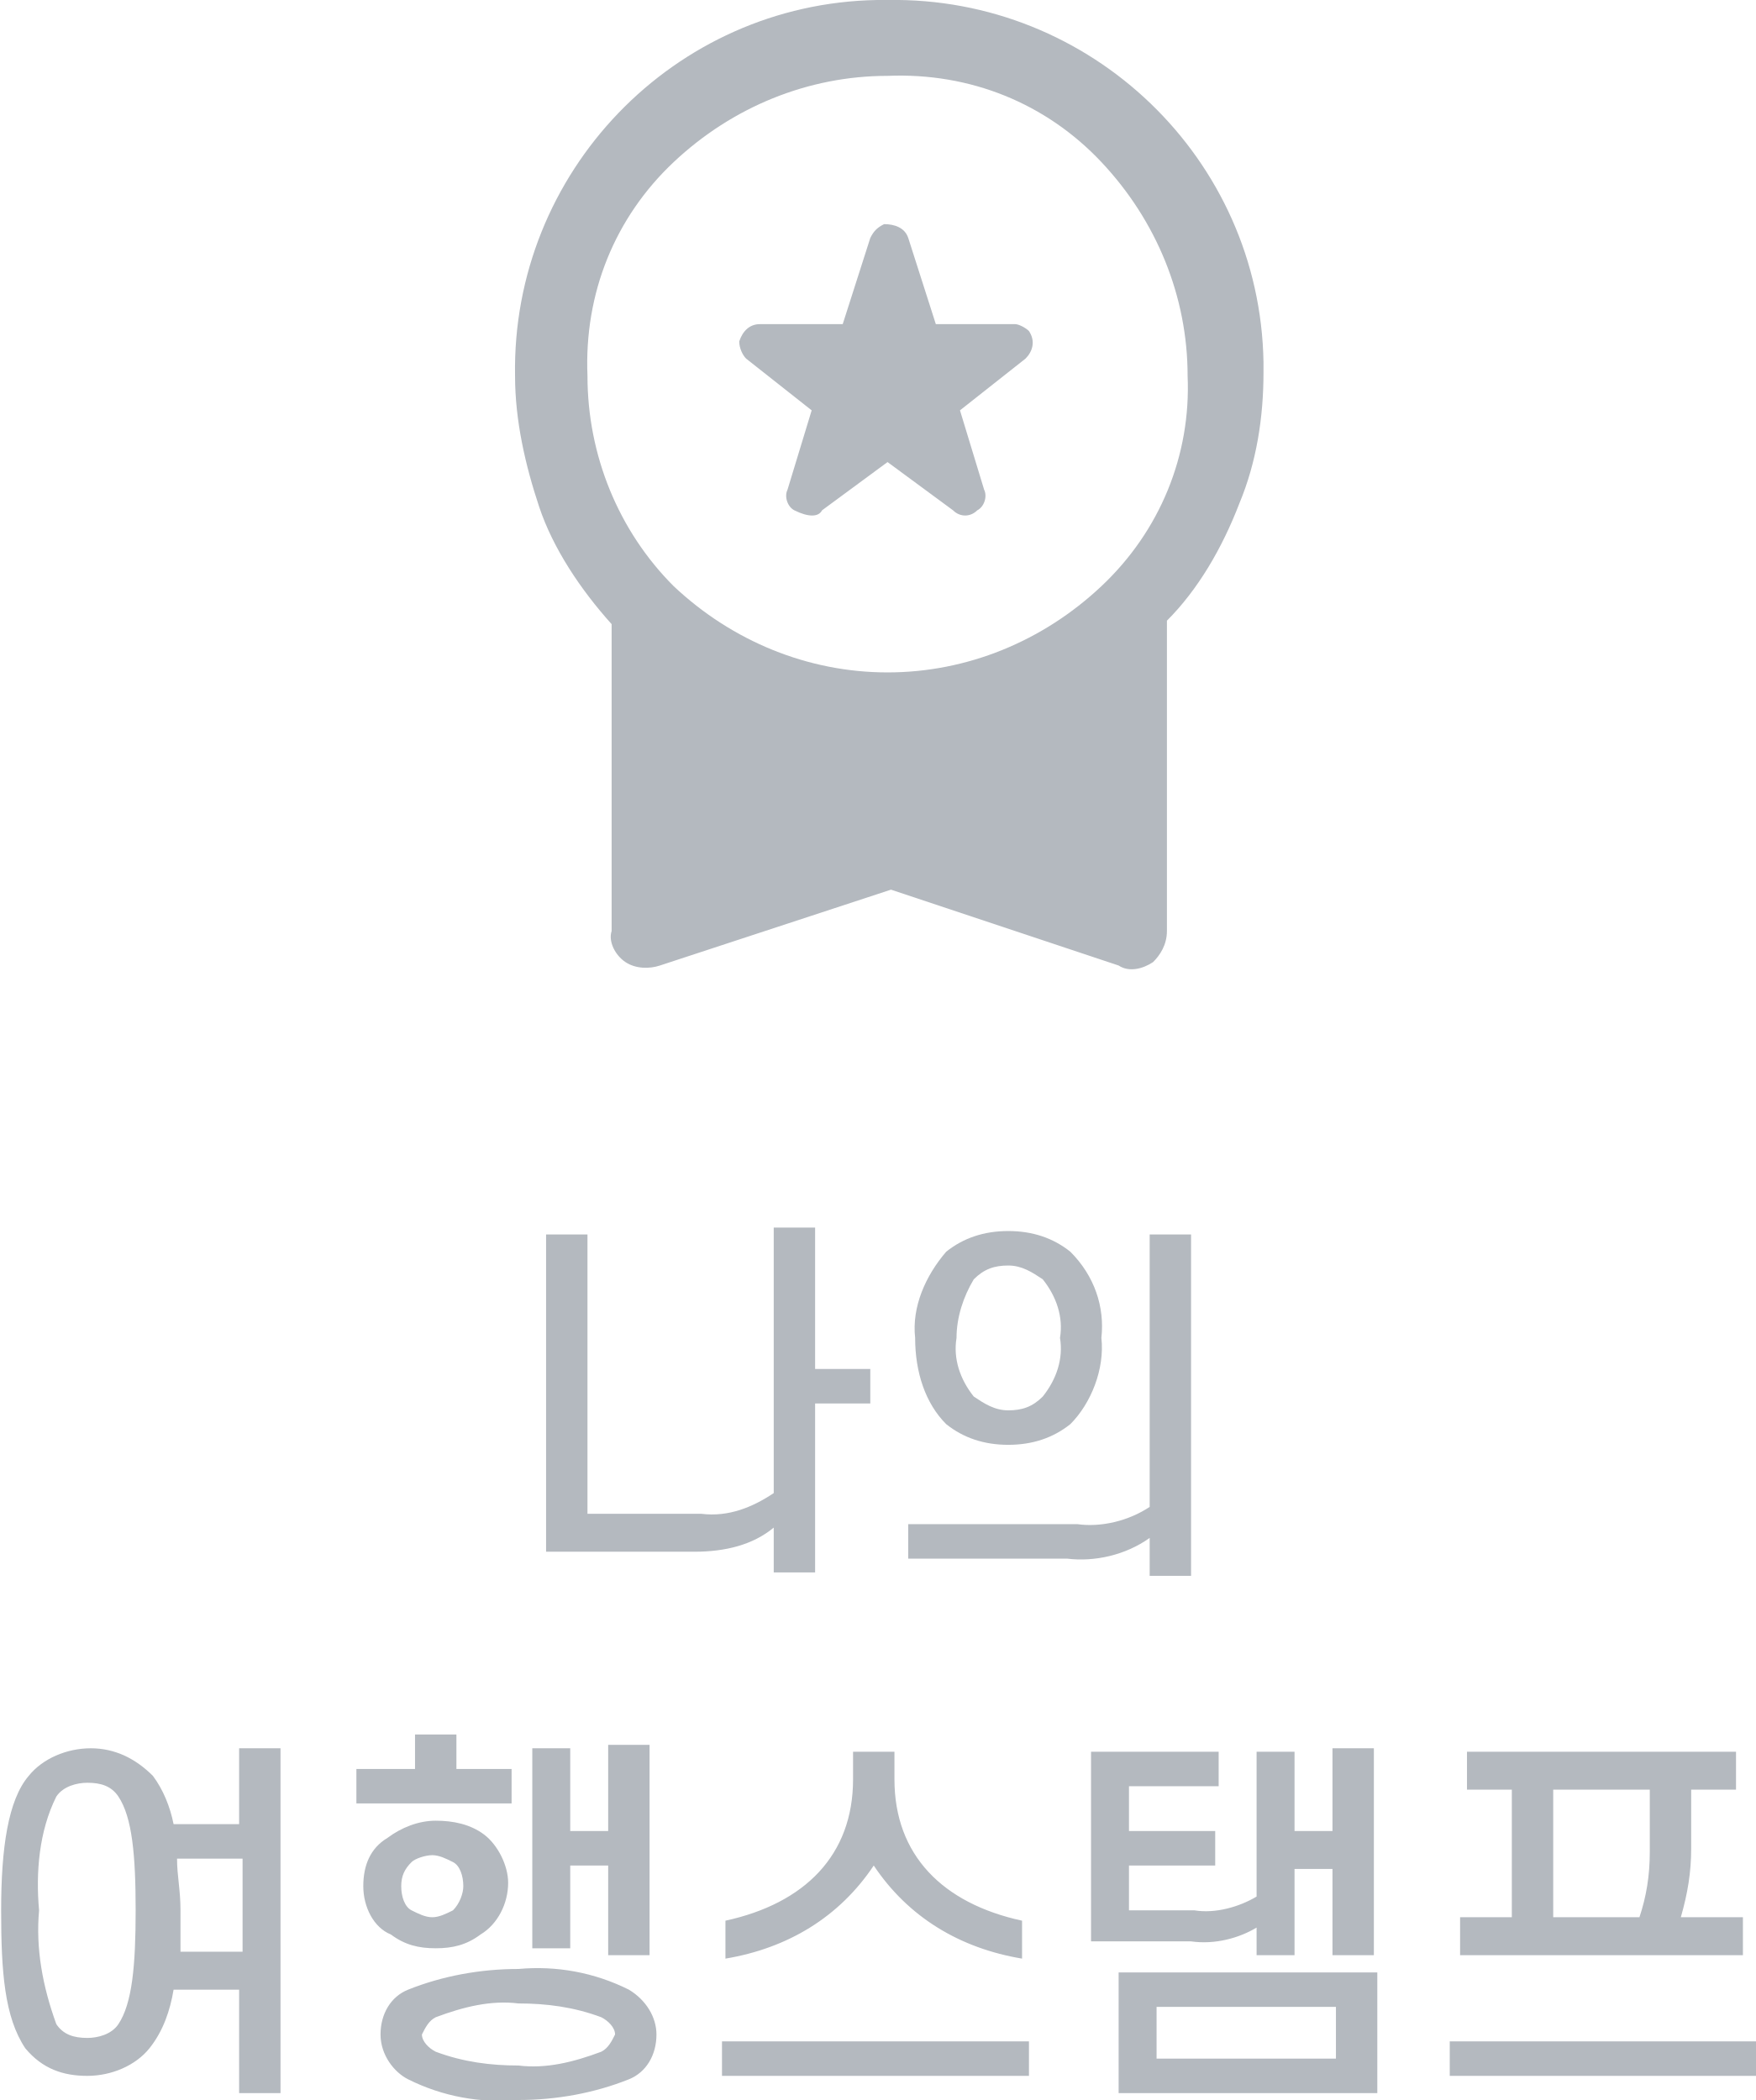
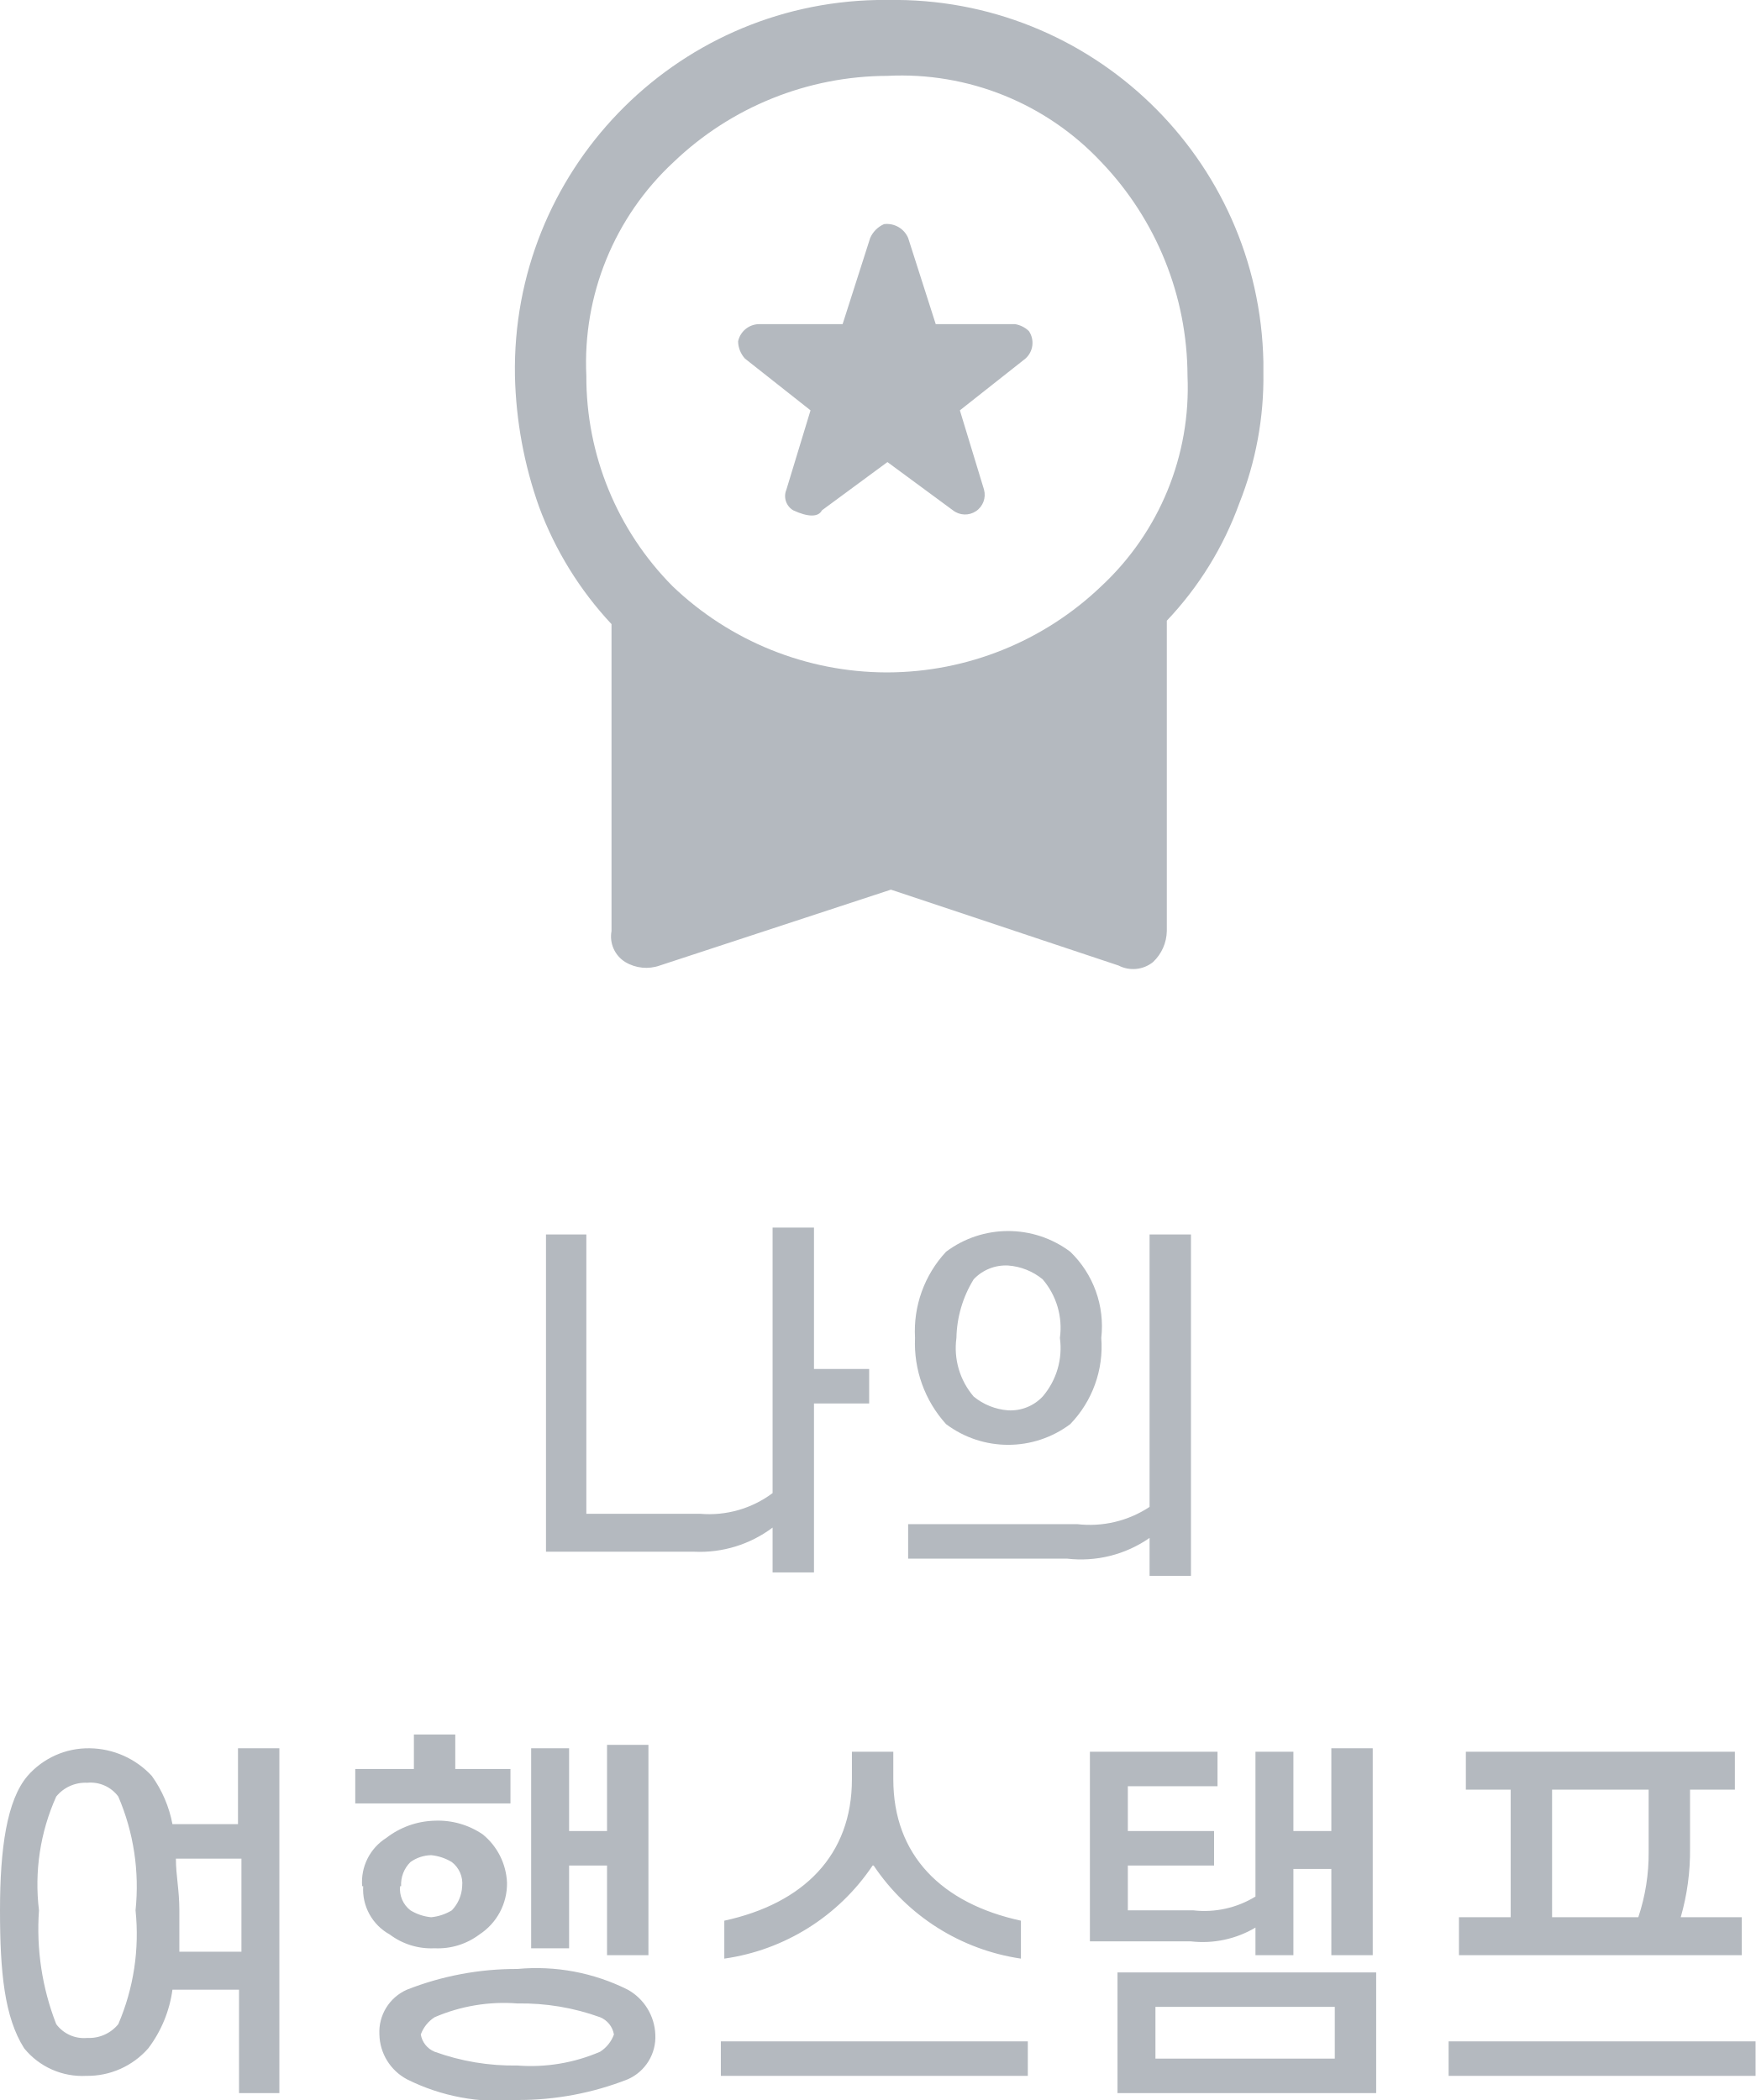
- <svg xmlns="http://www.w3.org/2000/svg" version="1.1" id="레이어_1" x="0px" y="0px" viewBox="0 0 50.9 60.9" style="enable-background:new 0 0 50.9 60.9;" xml:space="preserve">
-   <style type="text/css">
- 	.st0{fill:#B4B9BF;}
- </style>
-   <g id="그룹_137" transform="translate(-129.667 -54)">
-     <path id="패스_74" class="st0" d="M149.8,99h-4.3v-9.2h1.2v8.1h3.3c0.8,0.1,1.5-0.2,2.1-0.6v-7.7h1.2v4.1h1.6v1h-1.6v4.9h-1.2   v-1.3C151.5,98.8,150.7,99,149.8,99z M156.2,92.8c-0.1-0.9,0.3-1.8,0.9-2.5c0.5-0.4,1.1-0.6,1.8-0.6c0.7,0,1.3,0.2,1.8,0.6   c0.7,0.7,1,1.6,0.9,2.5c0.1,0.9-0.3,1.9-0.9,2.5c-0.5,0.4-1.1,0.6-1.8,0.6c-0.7,0-1.3-0.2-1.8-0.6   C156.5,94.7,156.2,93.8,156.2,92.8L156.2,92.8z M157.4,92.8c-0.1,0.6,0.1,1.2,0.5,1.7c0.3,0.2,0.6,0.4,1,0.4c0.4,0,0.7-0.1,1-0.4   c0.4-0.5,0.6-1.1,0.5-1.7c0.1-0.6-0.1-1.2-0.5-1.7c-0.3-0.2-0.6-0.4-1-0.4c-0.4,0-0.7,0.1-1,0.4C157.6,91.6,157.4,92.2,157.4,92.8   L157.4,92.8z M164.2,89.7v10H163v-1.1c-0.7,0.5-1.6,0.7-2.4,0.6h-4.6v-1h4.9c0.7,0.1,1.5-0.1,2.1-0.5v-7.9H164.2z M133.6,109.4   c0-1.6-0.1-2.7-0.5-3.3c-0.2-0.3-0.5-0.4-0.9-0.4c-0.3,0-0.7,0.1-0.9,0.4c-0.5,1-0.6,2.2-0.5,3.3c-0.1,1.1,0.1,2.2,0.5,3.3   c0.2,0.3,0.5,0.4,0.9,0.4c0.3,0,0.7-0.1,0.9-0.4C133.5,112.1,133.6,111,133.6,109.4z M129.7,109.4c0-1.8,0.2-3.2,0.8-3.9   c0.4-0.5,1.1-0.8,1.8-0.8c0.7,0,1.3,0.3,1.8,0.8c0.3,0.4,0.5,0.9,0.6,1.4h1.9v-2.2h1.2v10h-1.2v-3h-1.9c-0.1,0.6-0.3,1.2-0.7,1.7   c-0.4,0.5-1.1,0.8-1.8,0.8c-0.7,0-1.3-0.2-1.8-0.8C129.8,112.5,129.7,111.2,129.7,109.4z M134.8,107.9c0,0.5,0.1,0.9,0.1,1.5   c0,0.4,0,0.9,0,1.2h1.8v-2.7H134.8z M144.5,106.3H140v-1h1.7v-1h1.2v1h1.6L144.5,106.3z M141.3,108.7c0,0.3,0.1,0.6,0.3,0.7   c0.2,0.1,0.4,0.2,0.6,0.2c0.2,0,0.4-0.1,0.6-0.2c0.2-0.2,0.3-0.5,0.3-0.7c0-0.3-0.1-0.6-0.3-0.7c-0.2-0.1-0.4-0.2-0.6-0.2   c-0.2,0-0.5,0.1-0.6,0.2C141.4,108.2,141.3,108.4,141.3,108.7z M140.2,108.7c0-0.6,0.2-1.1,0.7-1.4c0.4-0.3,0.9-0.5,1.4-0.5   c0.5,0,1,0.1,1.4,0.4c0.4,0.3,0.7,0.9,0.7,1.4c0,0.6-0.3,1.2-0.8,1.5c-0.4,0.3-0.8,0.4-1.3,0.4c-0.5,0-0.9-0.1-1.3-0.4   C140.5,109.9,140.2,109.3,140.2,108.7z M148.5,110.7h-1.2v-2.6h-1.1v2.4h-1.1v-5.8h1.1v2.4h1.1v-2.5h1.2V110.7z M140.7,113   c0-0.6,0.3-1.1,0.8-1.3c1-0.4,2.1-0.6,3.2-0.6c1.1-0.1,2.2,0.1,3.2,0.6c0.5,0.3,0.8,0.8,0.8,1.3c0,0.6-0.3,1.1-0.8,1.3   c-1,0.4-2.1,0.6-3.2,0.6c-1.1,0.1-2.2-0.1-3.2-0.6C141.1,114.1,140.7,113.6,140.7,113L140.7,113z M141.9,113c0,0.2,0.2,0.4,0.4,0.5   c0.8,0.3,1.6,0.4,2.4,0.4c0.8,0.1,1.6-0.1,2.4-0.4c0.2-0.1,0.3-0.3,0.4-0.5c0-0.2-0.2-0.4-0.4-0.5c-0.8-0.3-1.6-0.4-2.4-0.4   c-0.8-0.1-1.6,0.1-2.4,0.4C142.1,112.6,142,112.8,141.9,113L141.9,113z M155,108.1c-1,1.5-2.5,2.4-4.3,2.7v-1.1   c2.3-0.5,3.7-1.9,3.7-4.1v-0.8h1.2v0.8c0,2.2,1.4,3.6,3.7,4.1v1.1C157.5,110.5,156,109.6,155,108.1z M150.6,114.2v-1h8.9v1   L150.6,114.2z M164.2,110.3h-2.9v-5.5h3.7v1h-2.6v1.3h2.5v1h-2.5v1.3h1.9c0.6,0.1,1.3-0.1,1.8-0.4v-4.2h1.1v2.3h1.1v-2.4h1.2v6   h-1.2v-2.5h-1.1v2.5h-1.1v-0.8C165.6,110.2,164.9,110.4,164.2,110.3z M162.1,114.7v-3.5h7.5v3.5H162.1z M168.4,112.2h-5.2v1.5h5.2   V112.2z M178.4,109.6h1.8v1.1H172v-1.1h1.5v-3.7h-1.3v-1.1h7.8v1.1h-1.3v1.7C178.7,108.3,178.6,108.9,178.4,109.6z M174.7,105.9   v3.7h2.5c0.2-0.6,0.3-1.2,0.3-1.9v-1.8H174.7z M171.7,114.2v-1h8.9v1L171.7,114.2z" />
-     <path id="workspace_premium_FILL1_wght400_GRAD-25_opsz40" class="st0" d="M153.5,68.8l1.9-1.4l1.9,1.4c0.2,0.2,0.5,0.2,0.7,0   c0.2-0.1,0.3-0.4,0.2-0.6l-0.7-2.3l1.9-1.5c0.2-0.2,0.3-0.5,0.1-0.8c-0.1-0.1-0.3-0.2-0.4-0.2h-2.3l-0.8-2.5   c-0.1-0.3-0.4-0.4-0.7-0.4c-0.2,0.1-0.3,0.2-0.4,0.4l-0.8,2.5h-2.4c-0.3,0-0.5,0.2-0.6,0.5c0,0.2,0.1,0.4,0.2,0.5l1.9,1.5l-0.7,2.3   c-0.1,0.2,0,0.5,0.2,0.6C153.1,69,153.4,69,153.5,68.8z M148.8,82c-0.3,0.1-0.7,0.1-1-0.1c-0.3-0.2-0.5-0.6-0.4-0.9v-8.9   c-0.9-1-1.7-2.2-2.1-3.4c-0.4-1.2-0.7-2.5-0.7-3.8c-0.1-5.9,4.6-10.8,10.5-10.9c0.1,0,0.2,0,0.3,0c5.9-0.1,10.8,4.6,10.9,10.5   c0,0.1,0,0.2,0,0.3c0,1.3-0.2,2.6-0.7,3.8c-0.5,1.3-1.2,2.5-2.1,3.4V81c0,0.4-0.2,0.7-0.4,0.9c-0.3,0.2-0.7,0.3-1,0.1l-6.6-2.2   L148.8,82z M155.4,73.5c2.3,0,4.5-0.9,6.2-2.5c1.7-1.6,2.6-3.8,2.5-6.1c0-2.3-0.9-4.5-2.5-6.2c-1.6-1.7-3.8-2.6-6.2-2.5   c-2.3,0-4.5,0.9-6.2,2.5c-1.7,1.6-2.6,3.8-2.5,6.2c0,2.3,0.9,4.5,2.5,6.1C150.9,72.6,153.1,73.5,155.4,73.5L155.4,73.5z" />
+ <svg xmlns="http://www.w3.org/2000/svg" id="레이어_1" data-name="레이어 1" viewBox="0 0 50.9 60.9">
+   <g id="그룹_137" data-name="그룹 137">
+     <path id="패스_74" data-name="패스 74" d="M20.13,45h-4.3V35.8H17v8.1h3.3a3.07,3.07,0,0,0,2.1-.6V35.6h1.2v4.1h1.6v1h-1.6v4.9h-1.2V44.3A3.51,3.51,0,0,1,20.13,45Zm6.4-6.2a3.38,3.38,0,0,1,.9-2.5,3,3,0,0,1,3.6,0,3,3,0,0,1,.9,2.5,3.24,3.24,0,0,1-.9,2.5,3,3,0,0,1-3.6,0,3.49,3.49,0,0,1-.9-2.5Zm1.2,0a2.16,2.16,0,0,0,.5,1.7,1.78,1.78,0,0,0,1,.4,1.28,1.28,0,0,0,1-.4,2.16,2.16,0,0,0,.5-1.7,2.16,2.16,0,0,0-.5-1.7,1.78,1.78,0,0,0-1-.4,1.28,1.28,0,0,0-1,.4,3.37,3.37,0,0,0-.5,1.7Zm6.8-3.1v10h-1.2V44.6a3.48,3.48,0,0,1-2.4.6h-4.6v-1h4.9a3.14,3.14,0,0,0,2.1-.5V35.8h1.2ZM3.93,55.4a6.62,6.62,0,0,0-.5-3.3,1,1,0,0,0-.9-.4,1.09,1.09,0,0,0-.9.4,6.22,6.22,0,0,0-.5,3.3,7.6,7.6,0,0,0,.5,3.3,1,1,0,0,0,.9.4,1.09,1.09,0,0,0,.9-.4A6.62,6.62,0,0,0,3.93,55.4ZM0,55.4c0-1.8.2-3.2.8-3.9a2.34,2.34,0,0,1,1.8-.8,2.5,2.5,0,0,1,1.8.8A3.51,3.51,0,0,1,5,52.9h1.9V50.7h1.2v10H6.93v-3H5a3.63,3.63,0,0,1-.7,1.7,2.34,2.34,0,0,1-1.8.8,2.17,2.17,0,0,1-1.8-.8C.13,58.5,0,57.2,0,55.4Zm5.1-1.5c0,.5.1.9.1,1.5v1.2H7V53.9Zm9.7-1.6h-4.5v-1H12v-1h1.2v1h1.6Zm-3.2,2.4a.78.78,0,0,0,.3.7,1.42,1.42,0,0,0,.6.2,1.42,1.42,0,0,0,.6-.2,1.08,1.08,0,0,0,.3-.7.78.78,0,0,0-.3-.7,1.42,1.42,0,0,0-.6-.2,1.07,1.07,0,0,0-.6.2A.91.91,0,0,0,11.63,54.7Zm-1.1,0a1.51,1.51,0,0,1,.7-1.4,2.39,2.39,0,0,1,1.4-.5,2.3,2.3,0,0,1,1.4.4,1.91,1.91,0,0,1,.7,1.4,1.76,1.76,0,0,1-.8,1.5,2,2,0,0,1-1.3.4,2,2,0,0,1-1.3-.4A1.49,1.49,0,0,1,10.53,54.7Zm8.3,2h-1.2V54.1h-1.1v2.4h-1.1V50.7h1.1v2.4h1.1V50.6h1.2ZM11,59a1.34,1.34,0,0,1,.8-1.3,8.66,8.66,0,0,1,3.2-.6,5.92,5.92,0,0,1,3.2.6A1.56,1.56,0,0,1,19,59a1.34,1.34,0,0,1-.8,1.3,8.66,8.66,0,0,1-3.2.6,5.92,5.92,0,0,1-3.2-.6A1.51,1.51,0,0,1,11,59Zm1.2,0a.66.66,0,0,0,.4.5,6.72,6.72,0,0,0,2.4.4,5.07,5.07,0,0,0,2.4-.4,1,1,0,0,0,.4-.5.66.66,0,0,0-.4-.5,6.72,6.72,0,0,0-2.4-.4,5.07,5.07,0,0,0-2.4.4,1,1,0,0,0-.4.5Zm13.1-4.9A6.23,6.23,0,0,1,21,56.8V55.7c2.3-.5,3.7-1.9,3.7-4.1v-.8h1.2v.8c0,2.2,1.4,3.6,3.7,4.1v1.1A6.23,6.23,0,0,1,25.33,54.1Zm-4.4,6.1v-1h8.9v1Zm13.6-3.9h-2.9V50.8h3.7v1h-2.6v1.3h2.5v1h-2.5v1.3h1.9a2.83,2.83,0,0,0,1.8-.4V50.8h1.1v2.3h1.1V50.7h1.2v6h-1.2V54.2h-1.1v2.5h-1.1v-.8A3,3,0,0,1,34.53,56.3Zm-2.1,4.4V57.2h7.5v3.5Zm6.3-2.5h-5.2v1.5h5.2Zm10-2.6h1.8v1.1h-8.2V55.6h1.5V51.9h-1.3V50.8h7.8v1.1H49v1.7A6.93,6.93,0,0,1,48.73,55.6ZM45,51.9v3.7h2.5a5.82,5.82,0,0,0,.3-1.9V51.9Zm-3,8.3v-1h8.9v1Z" fill="#b4b9bf" />
+     <path id="workspace_premium_FILL1_wght400_GRAD-25_opsz40" data-name="workspace premium FILL1 wght400 GRAD-25 opsz40" d="M23.83,14.8l1.9-1.4,1.9,1.4a.57.57,0,0,0,.9-.6l-.7-2.3,1.9-1.5a.61.61,0,0,0,.1-.8.76.76,0,0,0-.4-.2h-2.3l-.8-2.5a.67.67,0,0,0-.7-.4.78.78,0,0,0-.4.4l-.8,2.5H22a.63.63,0,0,0-.6.5.76.76,0,0,0,.2.5l1.9,1.5-.7,2.3a.48.48,0,0,0,.2.6C23.43,15,23.73,15,23.83,14.8ZM19.13,28a1.18,1.18,0,0,1-1-.1.87.87,0,0,1-.4-.9V18.1a10.13,10.13,0,0,1-2.1-3.4,12.17,12.17,0,0,1-.7-3.8A10.71,10.71,0,0,1,25.43,0h.3a10.71,10.71,0,0,1,10.9,10.5v.3a9.86,9.86,0,0,1-.7,3.8,9.77,9.77,0,0,1-2.1,3.4v9a1.27,1.27,0,0,1-.4.9.92.92,0,0,1-1,.1l-6.6-2.2Zm6.6-8.5a9,9,0,0,0,6.2-2.5,7.86,7.86,0,0,0,2.5-6.1,9,9,0,0,0-2.5-6.2,7.94,7.94,0,0,0-6.2-2.5,9,9,0,0,0-6.2,2.5A7.94,7.94,0,0,0,17,10.9a8.62,8.62,0,0,0,2.5,6.1,9,9,0,0,0,6.2,2.5Z" fill="#b4b9bf" />
  </g>
</svg>
